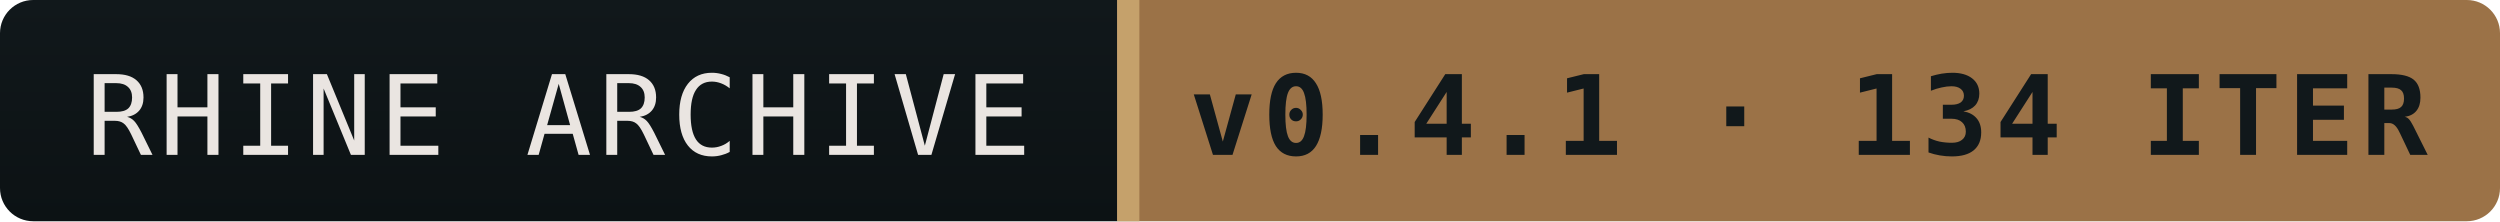
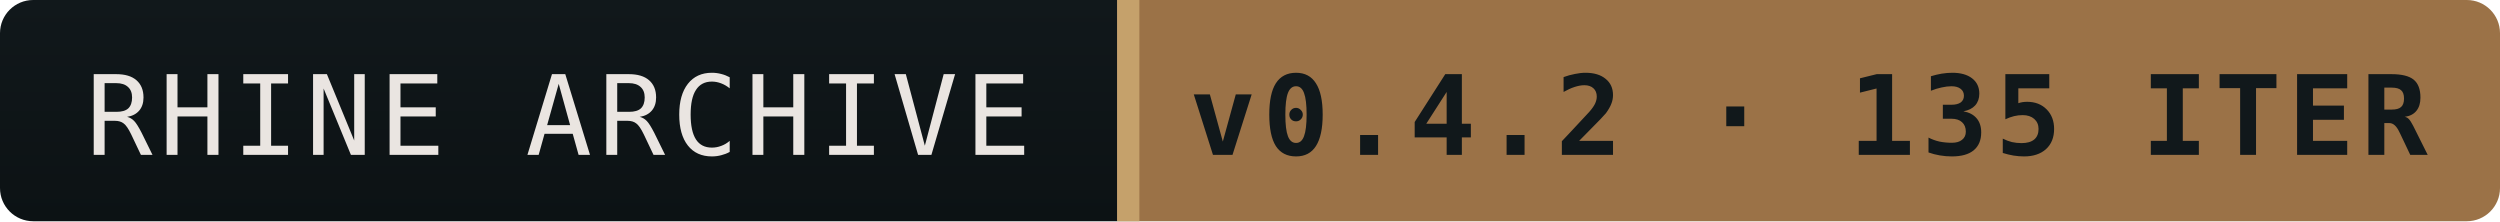
- <svg xmlns="http://www.w3.org/2000/svg" width="226" height="20" role="img" aria-label="rhinelab v0.4.1 · 134 ITER">
+ <svg xmlns="http://www.w3.org/2000/svg" width="226" height="20" role="img" aria-label="rhinelab v0.4.2 · 135 ITER">
  <linearGradient id="rl" x1="0" y1="0" x2="0" y2="1">
    <stop offset="0" stop-color="#11181b" />
    <stop offset="1" stop-color="#0c1214" />
  </linearGradient>
  <clipPath id="round">
    <rect width="226" height="20" rx="3" />
  </clipPath>
  <g clip-path="url(#round)">
    <rect width="101" height="20" fill="url(#rl)" />
    <rect x="101" width="125" height="20" fill="#9b7247" />
    <rect x="101" width="2" height="20" fill="#c5a16b" />
  </g>
  <g fill="#eae5e1" font-family="'JetBrains Mono', 'Cascadia Code', Consolas, monospace" font-size="10" letter-spacing="0.6">
    <text x="50.5" y="14" text-anchor="middle">RHINE ARCHIVE</text>
-     <text x="163.5" y="14" text-anchor="middle" fill="#11181b" font-weight="bold">v0.4.1 · 134 ITER</text>
+     <text x="163.5" y="14" text-anchor="middle" fill="#11181b" font-weight="bold">v0.4.2 · 135 ITER</text>
  </g>
</svg>
